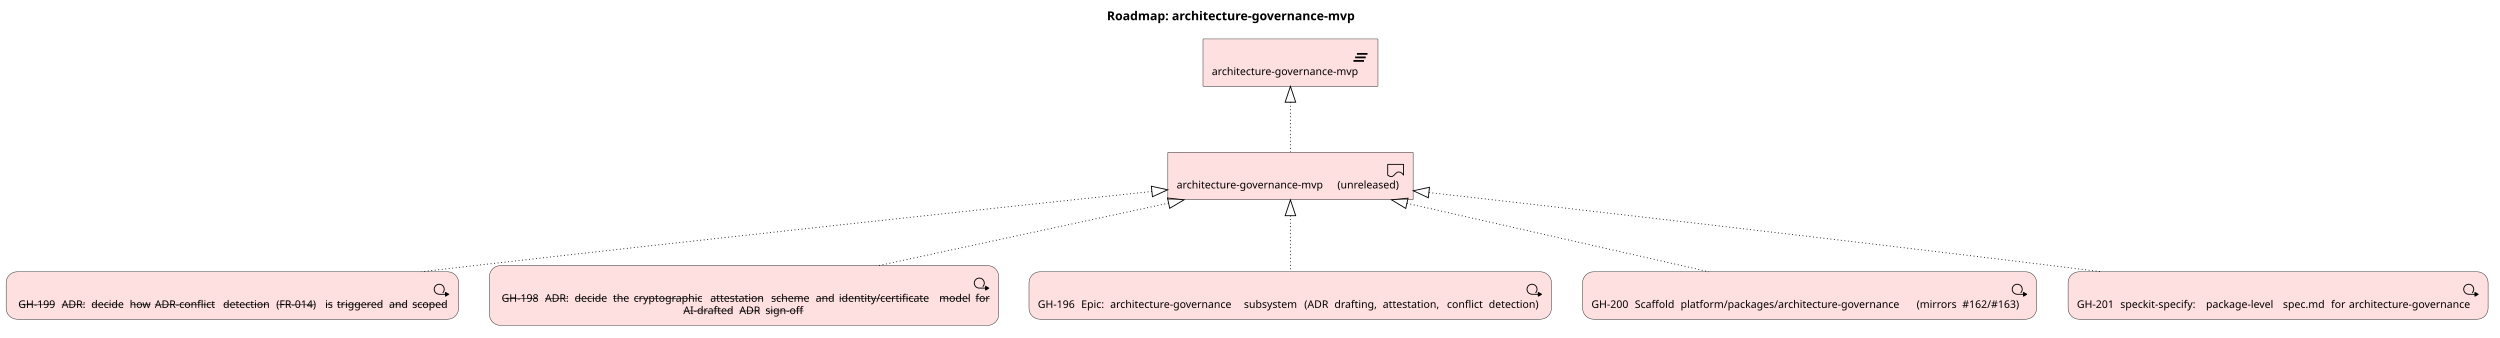
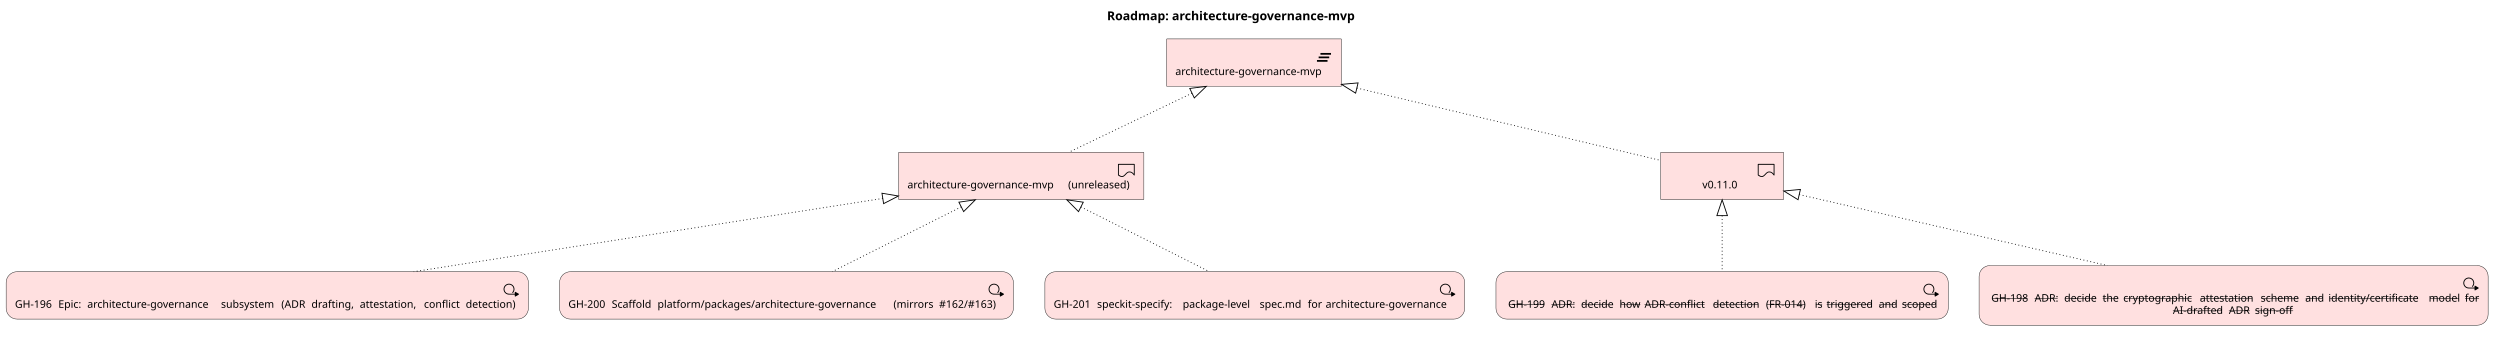
- <svg xmlns="http://www.w3.org/2000/svg" version="1.1" data-diagram-type="DESCRIPTION" style="width:2845px;height:384px;background:#FFFFFF;" width="2845px" height="384px" viewBox="0 0 2845 384" zoomAndPan="magnify" preserveAspectRatio="none" contentStyleType="text/css">
+ <svg xmlns="http://www.w3.org/2000/svg" version="1.1" data-diagram-type="DESCRIPTION" style="width:2846px;height:384px;background:#FFFFFF;" width="2846px" height="384px" viewBox="0 0 2846 384" zoomAndPan="magnify" preserveAspectRatio="none" contentStyleType="text/css">
  <defs />
  <g font-family="sans-serif" lengthAdjust="spacing">
    <g class="title" data-source-line="3">
-       <text x="1259.696" y="22.995" fill="#000" font-size="14" textLength="319.054" font-weight="700">Roadmap: architecture-governance-mvp</text>
+       <text x="1260.223" y="22.995" fill="#000" font-size="14" textLength="319.054" font-weight="700">Roadmap: architecture-governance-mvp</text>
    </g>
    <g class="entity" data-qualified-name="e_idad2f68e0eed354" id="ent0001" data-source-line="314">
-       <rect x="1329" y="173.297" width="279.154" height="53.969" fill="#FFE0E0" style="stroke:#181818;stroke-width:0.5;" rx="0.5" ry="0.5" />
-       <path d="M1579.199,186.577 A0.5,0.5 0 0 0 1578.699,187.077 L1578.699,199.284 A0.5,0.5 0 0 0 1578.9,199.686 C1580.772,201.081 1582.267,201.598 1583.553,201.495 C1584.838,201.392 1585.819,200.671 1586.656,199.846 C1587.494,199.022 1588.227,198.076 1589.035,197.374 C1589.843,196.671 1590.683,196.212 1591.83,196.245 C1593.263,196.287 1594.158,196.75 1594.9,197.388 C1595.643,198.025 1596.211,198.86 1596.879,199.616 A0.5,0.5 0 0 0 1597.754,199.286 C1597.757,196.837 1597.754,187.077 1597.754,187.077 A0.5,0.5 0 0 0 1597.254,186.577 M1579.699,187.577 L1596.754,187.577 C1596.754,188.234 1596.756,194.724 1596.754,197.975 C1596.379,197.513 1596.059,197.062 1595.553,196.627 C1594.68,195.877 1593.507,195.292 1591.86,195.244 C1590.419,195.203 1589.292,195.824 1588.379,196.617 C1587.467,197.411 1586.724,198.376 1585.955,199.133 C1585.187,199.89 1584.431,200.42 1583.473,200.496 C1582.557,200.569 1581.342,200.178 1579.7,199" fill="#000" />
-       <text x="1339" y="214.436" fill="#000" font-size="12" textLength="179.127" font-family="Verdana">architecture-governance-mvp</text>
-       <text x="1518.127" y="214.436" fill="#000" font-size="12" font-family="Verdana"> </text>
-       <text x="1521.941" y="214.436" fill="#000" font-size="12" textLength="76.213" font-family="Verdana">(unreleased)</text>
+       <rect x="1023" y="173.297" width="279.154" height="53.969" fill="#FFE0E0" style="stroke:#181818;stroke-width:0.5;" rx="0.5" ry="0.5" />
+       <path d="M1273.199,186.577 A0.5,0.5 0 0 0 1272.699,187.077 L1272.699,199.284 A0.5,0.5 0 0 0 1272.9,199.686 C1274.772,201.081 1276.267,201.598 1277.553,201.495 C1278.838,201.392 1279.819,200.671 1280.656,199.846 C1281.494,199.022 1282.227,198.076 1283.035,197.374 C1283.843,196.671 1284.683,196.212 1285.83,196.245 C1287.263,196.287 1288.158,196.75 1288.9,197.388 C1289.643,198.025 1290.211,198.86 1290.879,199.616 A0.5,0.5 0 0 0 1291.754,199.286 C1291.757,196.837 1291.754,187.077 1291.754,187.077 A0.5,0.5 0 0 0 1291.254,186.577 M1273.699,187.577 L1290.754,187.577 C1290.754,188.234 1290.756,194.724 1290.754,197.975 C1290.379,197.513 1290.059,197.062 1289.553,196.627 C1288.68,195.877 1287.507,195.292 1285.86,195.244 C1284.419,195.203 1283.292,195.824 1282.379,196.617 C1281.467,197.411 1280.724,198.376 1279.955,199.133 C1279.187,199.89 1278.431,200.42 1277.473,200.496 C1276.557,200.569 1275.342,200.178 1273.7,199" fill="#000" />
+       <text x="1033" y="214.436" fill="#000" font-size="12" textLength="179.127" font-family="Verdana">architecture-governance-mvp</text>
+       <text x="1212.127" y="214.436" fill="#000" font-size="12" font-family="Verdana"> </text>
+       <text x="1215.941" y="214.436" fill="#000" font-size="12" textLength="76.213" font-family="Verdana">(unreleased)</text>
    </g>
-     <g class="entity" data-qualified-name="e_id9a4ea130888954" id="ent0002" data-source-line="320">
-       <rect x="1369" y="44.297" width="199.127" height="53.969" fill="#FFE0E0" style="stroke:#181818;stroke-width:0.5;" rx="0.5" ry="0.5" />
-       <path d="M1544.2,60.297 L1544.2,62.297 L1556.219,62.297 L1556.219,60.297 M1542.164,64.318 L1542.164,66.318 L1554.184,66.318 L1554.184,64.318 M1540.223,68.318 L1540.223,70.319 L1552.244,70.319 L1552.244,68.318" fill="#000" />
-       <text x="1379" y="85.436" fill="#000" font-size="12" textLength="179.127" font-family="Verdana">architecture-governance-mvp</text>
+     <g class="entity" data-qualified-name="e_id1ae5ab16e4af56" id="ent0002" data-source-line="314">
+       <rect x="1890.5" y="173.297" width="140" height="53.969" fill="#FFE0E0" style="stroke:#181818;stroke-width:0.5;" rx="0.5" ry="0.5" />
+       <path d="M2001.545,186.577 A0.5,0.5 0 0 0 2001.045,187.077 L2001.045,199.284 A0.5,0.5 0 0 0 2001.246,199.686 C2003.117,201.081 2004.613,201.598 2005.898,201.495 C2007.184,201.392 2008.164,200.671 2009.002,199.846 C2009.84,199.022 2010.573,198.076 2011.381,197.374 C2012.189,196.671 2013.029,196.212 2014.176,196.245 C2015.609,196.287 2016.504,196.75 2017.246,197.388 C2017.988,198.025 2018.556,198.86 2019.225,199.616 A0.5,0.5 0 0 0 2020.1,199.286 C2020.103,196.837 2020.1,187.077 2020.1,187.077 A0.5,0.5 0 0 0 2019.6,186.577 M2002.045,187.577 L2019.1,187.577 C2019.1,188.234 2019.102,194.724 2019.1,197.975 C2018.724,197.513 2018.405,197.062 2017.899,196.627 C2017.026,195.877 2015.853,195.292 2014.205,195.244 C2012.765,195.203 2011.638,195.824 2010.725,196.617 C2009.812,197.411 2009.07,198.376 2008.301,199.133 C2007.532,199.89 2006.777,200.42 2005.819,200.496 C2004.903,200.569 2003.687,200.178 2002.045,199" fill="#000" />
+       <text x="1937.865" y="214.436" fill="#000" font-size="12" textLength="45.27" font-family="Verdana">v0.11.0</text>
    </g>
-     <g class="entity" data-qualified-name="e_id2091f517660f52" id="ent0003" data-source-line="311">
-       <rect x="7" y="309.297" width="514.9" height="53.969" fill="#FFE0E0" style="stroke:#181818;stroke-width:0.5;" rx="12.5" ry="12.5" />
-       <path d="M500.207,322.977 C499.946,322.961 499.682,322.962 499.419,322.98 C498.716,323.028 498.013,323.197 497.339,323.494 C494.644,324.681 493.153,327.606 493.774,330.485 C494.388,333.329 496.901,335.364 499.801,335.384 A0.5,0.5 0 0 0 499.843,335.386 L506.421,335.386 L506.421,337.13 A0.5,0.5 0 0 0 507.175,337.56 L511.011,335.318 A0.5,0.5 0 0 0 511.073,335.166 A0.5,0.5 0 0 0 511.192,335.133 A0.5,0.5 0 0 0 511.149,334.978 A0.5,0.5 0 0 0 511.048,334.607 A0.5,0.5 0 0 0 511.005,334.451 L507.169,332.263 A0.5,0.5 0 0 0 506.421,332.697 L506.421,334.386 L499.946,334.386 A0.5,0.5 0 0 0 499.896,334.384 C497.419,334.409 495.273,332.696 494.751,330.275 C494.228,327.854 495.477,325.407 497.743,324.408 C500.009,323.409 502.657,324.141 504.091,326.16 C505.525,328.179 505.343,330.919 503.653,332.73 A0.5,0.5 0 0 0 503.677,333.437 A0.5,0.5 0 0 0 504.384,333.412 C506.393,331.258 506.613,327.981 504.907,325.58 C503.788,324.004 502.039,323.086 500.207,322.977" fill="#000" />
-       <text x="17" y="350.436" fill="#000" font-size="12" font-family="Verdana"> </text>
-       <text x="20.814" y="350.436" fill="#000" font-size="12" textLength="45.557" text-decoration="line-through" font-family="Verdana">GH-199</text>
-       <text x="66.371" y="350.436" fill="#000" font-size="12" text-decoration="line-through" font-family="Verdana"> </text>
-       <text x="70.186" y="350.436" fill="#000" font-size="12" textLength="29.83" text-decoration="line-through" font-family="Verdana">ADR:</text>
-       <text x="100.016" y="350.436" fill="#000" font-size="12" text-decoration="line-through" font-family="Verdana"> </text>
-       <text x="103.83" y="350.436" fill="#000" font-size="12" textLength="39.932" text-decoration="line-through" font-family="Verdana">decide</text>
-       <text x="143.762" y="350.436" fill="#000" font-size="12" text-decoration="line-through" font-family="Verdana"> </text>
-       <text x="147.576" y="350.436" fill="#000" font-size="12" textLength="24.762" text-decoration="line-through" font-family="Verdana">how</text>
-       <text x="172.338" y="350.436" fill="#000" font-size="12" text-decoration="line-through" font-family="Verdana"> </text>
-       <text x="176.152" y="350.436" fill="#000" font-size="12" textLength="73.857" text-decoration="line-through" font-family="Verdana">ADR-conflict</text>
-       <text x="250.01" y="350.436" fill="#000" font-size="12" text-decoration="line-through" font-family="Verdana"> </text>
-       <text x="253.824" y="350.436" fill="#000" font-size="12" textLength="56.672" text-decoration="line-through" font-family="Verdana">detection</text>
-       <text x="310.496" y="350.436" fill="#000" font-size="12" text-decoration="line-through" font-family="Verdana"> </text>
-       <text x="314.311" y="350.436" fill="#000" font-size="12" textLength="51.838" text-decoration="line-through" font-family="Verdana">(FR-014)</text>
-       <text x="366.148" y="350.436" fill="#000" font-size="12" text-decoration="line-through" font-family="Verdana"> </text>
-       <text x="369.963" y="350.436" fill="#000" font-size="12" textLength="9.586" text-decoration="line-through" font-family="Verdana">is</text>
-       <text x="379.549" y="350.436" fill="#000" font-size="12" text-decoration="line-through" font-family="Verdana"> </text>
-       <text x="383.363" y="350.436" fill="#000" font-size="12" textLength="55.523" text-decoration="line-through" font-family="Verdana">triggered</text>
-       <text x="438.887" y="350.436" fill="#000" font-size="12" text-decoration="line-through" font-family="Verdana"> </text>
-       <text x="442.701" y="350.436" fill="#000" font-size="12" textLength="22.576" text-decoration="line-through" font-family="Verdana">and</text>
-       <text x="465.277" y="350.436" fill="#000" font-size="12" text-decoration="line-through" font-family="Verdana"> </text>
-       <text x="469.092" y="350.436" fill="#000" font-size="12" textLength="42.809" text-decoration="line-through" font-family="Verdana">scoped</text>
+     <g class="entity" data-qualified-name="e_id9a4ea130888954" id="ent0003" data-source-line="320">
+       <rect x="1328" y="44.297" width="199.127" height="53.969" fill="#FFE0E0" style="stroke:#181818;stroke-width:0.5;" rx="0.5" ry="0.5" />
+       <path d="M1503.2,60.297 L1503.2,62.297 L1515.219,62.297 L1515.219,60.297 M1501.164,64.318 L1501.164,66.318 L1513.184,66.318 L1513.184,64.318 M1499.223,68.318 L1499.223,70.319 L1511.244,70.319 L1511.244,68.318" fill="#000" />
+       <text x="1338" y="85.436" fill="#000" font-size="12" textLength="179.127" font-family="Verdana">architecture-governance-mvp</text>
    </g>
-     <g class="entity" data-qualified-name="e_idc9716efa418d58" id="ent0004" data-source-line="311">
-       <rect x="557" y="302.297" width="579.5" height="67.938" fill="#FFE0E0" style="stroke:#181818;stroke-width:0.5;" rx="12.5" ry="12.5" />
-       <path d="M1114.807,315.977 C1114.545,315.961 1114.282,315.962 1114.018,315.98 C1113.316,316.028 1112.612,316.197 1111.938,316.494 C1109.243,317.681 1107.752,320.606 1108.374,323.485 C1108.988,326.329 1111.5,328.364 1114.4,328.384 A0.5,0.5 0 0 0 1114.442,328.386 L1121.021,328.386 L1121.021,330.13 A0.5,0.5 0 0 0 1121.775,330.56 L1125.61,328.318 A0.5,0.5 0 0 0 1125.673,328.166 A0.5,0.5 0 0 0 1125.792,328.133 A0.5,0.5 0 0 0 1125.749,327.978 A0.5,0.5 0 0 0 1125.648,327.607 A0.5,0.5 0 0 0 1125.604,327.451 L1121.768,325.263 A0.5,0.5 0 0 0 1121.021,325.697 L1121.021,327.386 L1114.545,327.386 A0.5,0.5 0 0 0 1114.495,327.384 C1112.019,327.409 1109.873,325.696 1109.35,323.275 C1108.828,320.854 1110.076,318.407 1112.343,317.408 C1114.609,316.409 1117.256,317.141 1118.69,319.16 C1120.124,321.179 1119.942,323.919 1118.253,325.73 A0.5,0.5 0 0 0 1118.277,326.437 A0.5,0.5 0 0 0 1118.983,326.412 C1120.993,324.258 1121.212,320.981 1119.507,318.58 C1118.388,317.004 1116.639,316.086 1114.807,315.977" fill="#000" />
-       <text x="567" y="343.436" fill="#000" font-size="12" font-family="Verdana"> </text>
-       <text x="570.814" y="343.436" fill="#000" font-size="12" textLength="45.557" text-decoration="line-through" font-family="Verdana">GH-198</text>
-       <text x="616.371" y="343.436" fill="#000" font-size="12" text-decoration="line-through" font-family="Verdana"> </text>
-       <text x="620.186" y="343.436" fill="#000" font-size="12" textLength="29.83" text-decoration="line-through" font-family="Verdana">ADR:</text>
-       <text x="650.016" y="343.436" fill="#000" font-size="12" text-decoration="line-through" font-family="Verdana"> </text>
-       <text x="653.83" y="343.436" fill="#000" font-size="12" textLength="39.932" text-decoration="line-through" font-family="Verdana">decide</text>
-       <text x="693.762" y="343.436" fill="#000" font-size="12" text-decoration="line-through" font-family="Verdana"> </text>
-       <text x="697.576" y="343.436" fill="#000" font-size="12" textLength="19.693" text-decoration="line-through" font-family="Verdana">the</text>
-       <text x="717.27" y="343.436" fill="#000" font-size="12" text-decoration="line-through" font-family="Verdana"> </text>
-       <text x="721.084" y="343.436" fill="#000" font-size="12" textLength="83.355" text-decoration="line-through" font-family="Verdana">cryptographic</text>
-       <text x="804.439" y="343.436" fill="#000" font-size="12" text-decoration="line-through" font-family="Verdana"> </text>
-       <text x="808.254" y="343.436" fill="#000" font-size="12" textLength="65.443" text-decoration="line-through" font-family="Verdana">attestation</text>
-       <text x="873.697" y="343.436" fill="#000" font-size="12" text-decoration="line-through" font-family="Verdana"> </text>
-       <text x="877.512" y="343.436" fill="#000" font-size="12" textLength="46.91" text-decoration="line-through" font-family="Verdana">scheme</text>
-       <text x="924.422" y="343.436" fill="#000" font-size="12" text-decoration="line-through" font-family="Verdana"> </text>
-       <text x="928.236" y="343.436" fill="#000" font-size="12" textLength="22.576" text-decoration="line-through" font-family="Verdana">and</text>
-       <text x="950.813" y="343.436" fill="#000" font-size="12" text-decoration="line-through" font-family="Verdana"> </text>
-       <text x="954.627" y="343.436" fill="#000" font-size="12" textLength="110.379" text-decoration="line-through" font-family="Verdana">identity/certificate</text>
-       <text x="1065.006" y="343.436" fill="#000" font-size="12" text-decoration="line-through" font-family="Verdana"> </text>
-       <text x="1068.82" y="343.436" fill="#000" font-size="12" textLength="37.365" text-decoration="line-through" font-family="Verdana">model</text>
-       <text x="1106.186" y="343.436" fill="#000" font-size="12" text-decoration="line-through" font-family="Verdana"> </text>
-       <text x="1110" y="343.436" fill="#000" font-size="12" textLength="16.5" text-decoration="line-through" font-family="Verdana">for</text>
-       <text x="777.621" y="357.404" fill="#000" font-size="12" textLength="59.912" text-decoration="line-through" font-family="Verdana">AI-drafted</text>
-       <text x="837.533" y="357.404" fill="#000" font-size="12" text-decoration="line-through" font-family="Verdana"> </text>
-       <text x="841.348" y="357.404" fill="#000" font-size="12" textLength="25.787" text-decoration="line-through" font-family="Verdana">ADR</text>
-       <text x="867.135" y="357.404" fill="#000" font-size="12" text-decoration="line-through" font-family="Verdana"> </text>
-       <text x="870.949" y="357.404" fill="#000" font-size="12" textLength="44.93" text-decoration="line-through" font-family="Verdana">sign-off</text>
+     <g class="entity" data-qualified-name="e_id2091f517660f52" id="ent0004" data-source-line="311">
+       <rect x="1703" y="309.297" width="514.9" height="53.969" fill="#FFE0E0" style="stroke:#181818;stroke-width:0.5;" rx="12.5" ry="12.5" />
+       <path d="M2196.207,322.977 C2195.946,322.961 2195.682,322.962 2195.419,322.98 C2194.716,323.028 2194.013,323.197 2193.339,323.494 C2190.644,324.681 2189.153,327.606 2189.774,330.485 C2190.388,333.329 2192.901,335.364 2195.801,335.384 A0.5,0.5 0 0 0 2195.843,335.386 L2202.421,335.386 L2202.421,337.13 A0.5,0.5 0 0 0 2203.175,337.56 L2207.011,335.318 A0.5,0.5 0 0 0 2207.073,335.166 A0.5,0.5 0 0 0 2207.192,335.133 A0.5,0.5 0 0 0 2207.149,334.978 A0.5,0.5 0 0 0 2207.048,334.607 A0.5,0.5 0 0 0 2207.005,334.451 L2203.169,332.263 A0.5,0.5 0 0 0 2202.421,332.697 L2202.421,334.386 L2195.946,334.386 A0.5,0.5 0 0 0 2195.896,334.384 C2193.419,334.409 2191.273,332.696 2190.751,330.275 C2190.228,327.854 2191.477,325.407 2193.743,324.408 C2196.009,323.409 2198.657,324.141 2200.091,326.16 C2201.525,328.179 2201.343,330.919 2199.653,332.73 A0.5,0.5 0 0 0 2199.677,333.437 A0.5,0.5 0 0 0 2200.384,333.412 C2202.393,331.258 2202.613,327.981 2200.907,325.58 C2199.788,324.004 2198.039,323.086 2196.207,322.977" fill="#000" />
+       <text x="1713" y="350.436" fill="#000" font-size="12" font-family="Verdana"> </text>
+       <text x="1716.814" y="350.436" fill="#000" font-size="12" textLength="45.557" text-decoration="line-through" font-family="Verdana">GH-199</text>
+       <text x="1762.371" y="350.436" fill="#000" font-size="12" text-decoration="line-through" font-family="Verdana"> </text>
+       <text x="1766.186" y="350.436" fill="#000" font-size="12" textLength="29.83" text-decoration="line-through" font-family="Verdana">ADR:</text>
+       <text x="1796.016" y="350.436" fill="#000" font-size="12" text-decoration="line-through" font-family="Verdana"> </text>
+       <text x="1799.83" y="350.436" fill="#000" font-size="12" textLength="39.932" text-decoration="line-through" font-family="Verdana">decide</text>
+       <text x="1839.762" y="350.436" fill="#000" font-size="12" text-decoration="line-through" font-family="Verdana"> </text>
+       <text x="1843.576" y="350.436" fill="#000" font-size="12" textLength="24.762" text-decoration="line-through" font-family="Verdana">how</text>
+       <text x="1868.338" y="350.436" fill="#000" font-size="12" text-decoration="line-through" font-family="Verdana"> </text>
+       <text x="1872.152" y="350.436" fill="#000" font-size="12" textLength="73.857" text-decoration="line-through" font-family="Verdana">ADR-conflict</text>
+       <text x="1946.01" y="350.436" fill="#000" font-size="12" text-decoration="line-through" font-family="Verdana"> </text>
+       <text x="1949.824" y="350.436" fill="#000" font-size="12" textLength="56.672" text-decoration="line-through" font-family="Verdana">detection</text>
+       <text x="2006.496" y="350.436" fill="#000" font-size="12" text-decoration="line-through" font-family="Verdana"> </text>
+       <text x="2010.311" y="350.436" fill="#000" font-size="12" textLength="51.838" text-decoration="line-through" font-family="Verdana">(FR-014)</text>
+       <text x="2062.148" y="350.436" fill="#000" font-size="12" text-decoration="line-through" font-family="Verdana"> </text>
+       <text x="2065.963" y="350.436" fill="#000" font-size="12" textLength="9.586" text-decoration="line-through" font-family="Verdana">is</text>
+       <text x="2075.549" y="350.436" fill="#000" font-size="12" text-decoration="line-through" font-family="Verdana"> </text>
+       <text x="2079.363" y="350.436" fill="#000" font-size="12" textLength="55.523" text-decoration="line-through" font-family="Verdana">triggered</text>
+       <text x="2134.887" y="350.436" fill="#000" font-size="12" text-decoration="line-through" font-family="Verdana"> </text>
+       <text x="2138.701" y="350.436" fill="#000" font-size="12" textLength="22.576" text-decoration="line-through" font-family="Verdana">and</text>
+       <text x="2161.277" y="350.436" fill="#000" font-size="12" text-decoration="line-through" font-family="Verdana"> </text>
+       <text x="2165.092" y="350.436" fill="#000" font-size="12" textLength="42.809" text-decoration="line-through" font-family="Verdana">scoped</text>
    </g>
-     <g class="entity" data-qualified-name="e_idd076779aefa35f" id="ent0005" data-source-line="311">
-       <rect x="1171" y="309.297" width="594.518" height="53.969" fill="#FFE0E0" style="stroke:#181818;stroke-width:0.5;" rx="12.5" ry="12.5" />
-       <path d="M1743.825,322.977 C1743.563,322.961 1743.299,322.962 1743.036,322.98 C1742.333,323.028 1741.63,323.197 1740.956,323.494 C1738.261,324.681 1736.77,327.606 1737.391,330.485 C1738.005,333.329 1740.518,335.364 1743.418,335.384 A0.5,0.5 0 0 0 1743.46,335.386 L1750.038,335.386 L1750.038,337.13 A0.5,0.5 0 0 0 1750.792,337.56 L1754.628,335.318 A0.5,0.5 0 0 0 1754.691,335.166 A0.5,0.5 0 0 0 1754.809,335.133 A0.5,0.5 0 0 0 1754.767,334.978 A0.5,0.5 0 0 0 1754.665,334.607 A0.5,0.5 0 0 0 1754.622,334.451 L1750.786,332.263 A0.5,0.5 0 0 0 1750.038,332.697 L1750.038,334.386 L1743.563,334.386 A0.5,0.5 0 0 0 1743.513,334.384 C1741.037,334.409 1738.891,332.696 1738.368,330.275 C1737.845,327.854 1739.094,325.407 1741.36,324.408 C1743.626,323.409 1746.274,324.141 1747.708,326.16 C1749.142,328.179 1748.96,330.919 1747.27,332.73 A0.5,0.5 0 0 0 1747.294,333.437 A0.5,0.5 0 0 0 1748.001,333.412 C1750.01,331.258 1750.23,327.981 1748.525,325.58 C1747.405,324.004 1745.656,323.086 1743.825,322.977" fill="#000" />
-       <text x="1181" y="350.436" fill="#000" font-size="12" textLength="45.557" font-family="Verdana">GH-196</text>
-       <text x="1226.557" y="350.436" fill="#000" font-size="12" font-family="Verdana"> </text>
-       <text x="1230.371" y="350.436" fill="#000" font-size="12" textLength="29.174" font-family="Verdana">Epic:</text>
-       <text x="1259.545" y="350.436" fill="#000" font-size="12" font-family="Verdana"> </text>
-       <text x="1263.359" y="350.436" fill="#000" font-size="12" textLength="148.389" font-family="Verdana">architecture-governance</text>
-       <text x="1411.748" y="350.436" fill="#000" font-size="12" font-family="Verdana"> </text>
-       <text x="1415.563" y="350.436" fill="#000" font-size="12" textLength="64.857" font-family="Verdana">subsystem</text>
-       <text x="1480.42" y="350.436" fill="#000" font-size="12" font-family="Verdana"> </text>
-       <text x="1484.234" y="350.436" fill="#000" font-size="12" textLength="30.469" font-family="Verdana">(ADR</text>
-       <text x="1514.703" y="350.436" fill="#000" font-size="12" font-family="Verdana"> </text>
-       <text x="1518.518" y="350.436" fill="#000" font-size="12" textLength="51.205" font-family="Verdana">drafting,</text>
-       <text x="1569.723" y="350.436" fill="#000" font-size="12" font-family="Verdana"> </text>
-       <text x="1573.537" y="350.436" fill="#000" font-size="12" textLength="69.258" font-family="Verdana">attestation,</text>
-       <text x="1642.795" y="350.436" fill="#000" font-size="12" font-family="Verdana"> </text>
-       <text x="1646.609" y="350.436" fill="#000" font-size="12" textLength="43.74" font-family="Verdana">conflict</text>
-       <text x="1690.35" y="350.436" fill="#000" font-size="12" font-family="Verdana"> </text>
-       <text x="1694.164" y="350.436" fill="#000" font-size="12" textLength="61.354" font-family="Verdana">detection)</text>
+     <g class="entity" data-qualified-name="e_idc9716efa418d58" id="ent0005" data-source-line="311">
+       <rect x="2253" y="302.297" width="579.5" height="67.938" fill="#FFE0E0" style="stroke:#181818;stroke-width:0.5;" rx="12.5" ry="12.5" />
+       <path d="M2810.807,315.977 C2810.545,315.961 2810.282,315.962 2810.018,315.98 C2809.316,316.028 2808.612,316.197 2807.938,316.494 C2805.243,317.681 2803.752,320.606 2804.374,323.485 C2804.988,326.329 2807.5,328.364 2810.4,328.384 A0.5,0.5 0 0 0 2810.442,328.386 L2817.021,328.386 L2817.021,330.13 A0.5,0.5 0 0 0 2817.775,330.56 L2821.61,328.318 A0.5,0.5 0 0 0 2821.673,328.166 A0.5,0.5 0 0 0 2821.792,328.133 A0.5,0.5 0 0 0 2821.749,327.978 A0.5,0.5 0 0 0 2821.648,327.607 A0.5,0.5 0 0 0 2821.604,327.451 L2817.768,325.263 A0.5,0.5 0 0 0 2817.021,325.697 L2817.021,327.386 L2810.545,327.386 A0.5,0.5 0 0 0 2810.495,327.384 C2808.019,327.409 2805.873,325.696 2805.35,323.275 C2804.828,320.854 2806.076,318.407 2808.343,317.408 C2810.609,316.409 2813.256,317.141 2814.69,319.16 C2816.124,321.179 2815.942,323.919 2814.253,325.73 A0.5,0.5 0 0 0 2814.277,326.437 A0.5,0.5 0 0 0 2814.983,326.412 C2816.993,324.258 2817.212,320.981 2815.507,318.58 C2814.388,317.004 2812.639,316.086 2810.807,315.977" fill="#000" />
+       <text x="2263" y="343.436" fill="#000" font-size="12" font-family="Verdana"> </text>
+       <text x="2266.814" y="343.436" fill="#000" font-size="12" textLength="45.557" text-decoration="line-through" font-family="Verdana">GH-198</text>
+       <text x="2312.371" y="343.436" fill="#000" font-size="12" text-decoration="line-through" font-family="Verdana"> </text>
+       <text x="2316.186" y="343.436" fill="#000" font-size="12" textLength="29.83" text-decoration="line-through" font-family="Verdana">ADR:</text>
+       <text x="2346.016" y="343.436" fill="#000" font-size="12" text-decoration="line-through" font-family="Verdana"> </text>
+       <text x="2349.83" y="343.436" fill="#000" font-size="12" textLength="39.932" text-decoration="line-through" font-family="Verdana">decide</text>
+       <text x="2389.762" y="343.436" fill="#000" font-size="12" text-decoration="line-through" font-family="Verdana"> </text>
+       <text x="2393.576" y="343.436" fill="#000" font-size="12" textLength="19.693" text-decoration="line-through" font-family="Verdana">the</text>
+       <text x="2413.27" y="343.436" fill="#000" font-size="12" text-decoration="line-through" font-family="Verdana"> </text>
+       <text x="2417.084" y="343.436" fill="#000" font-size="12" textLength="83.355" text-decoration="line-through" font-family="Verdana">cryptographic</text>
+       <text x="2500.439" y="343.436" fill="#000" font-size="12" text-decoration="line-through" font-family="Verdana"> </text>
+       <text x="2504.254" y="343.436" fill="#000" font-size="12" textLength="65.443" text-decoration="line-through" font-family="Verdana">attestation</text>
+       <text x="2569.697" y="343.436" fill="#000" font-size="12" text-decoration="line-through" font-family="Verdana"> </text>
+       <text x="2573.512" y="343.436" fill="#000" font-size="12" textLength="46.91" text-decoration="line-through" font-family="Verdana">scheme</text>
+       <text x="2620.422" y="343.436" fill="#000" font-size="12" text-decoration="line-through" font-family="Verdana"> </text>
+       <text x="2624.236" y="343.436" fill="#000" font-size="12" textLength="22.576" text-decoration="line-through" font-family="Verdana">and</text>
+       <text x="2646.813" y="343.436" fill="#000" font-size="12" text-decoration="line-through" font-family="Verdana"> </text>
+       <text x="2650.627" y="343.436" fill="#000" font-size="12" textLength="110.379" text-decoration="line-through" font-family="Verdana">identity/certificate</text>
+       <text x="2761.006" y="343.436" fill="#000" font-size="12" text-decoration="line-through" font-family="Verdana"> </text>
+       <text x="2764.82" y="343.436" fill="#000" font-size="12" textLength="37.365" text-decoration="line-through" font-family="Verdana">model</text>
+       <text x="2802.186" y="343.436" fill="#000" font-size="12" text-decoration="line-through" font-family="Verdana"> </text>
+       <text x="2806" y="343.436" fill="#000" font-size="12" textLength="16.5" text-decoration="line-through" font-family="Verdana">for</text>
+       <text x="2473.621" y="357.404" fill="#000" font-size="12" textLength="59.912" text-decoration="line-through" font-family="Verdana">AI-drafted</text>
+       <text x="2533.533" y="357.404" fill="#000" font-size="12" text-decoration="line-through" font-family="Verdana"> </text>
+       <text x="2537.348" y="357.404" fill="#000" font-size="12" textLength="25.787" text-decoration="line-through" font-family="Verdana">ADR</text>
+       <text x="2563.135" y="357.404" fill="#000" font-size="12" text-decoration="line-through" font-family="Verdana"> </text>
+       <text x="2566.949" y="357.404" fill="#000" font-size="12" textLength="44.93" text-decoration="line-through" font-family="Verdana">sign-off</text>
    </g>
-     <g class="entity" data-qualified-name="e_idd5ad8aebff5457" id="ent0006" data-source-line="311">
-       <rect x="1801" y="309.297" width="516.664" height="53.969" fill="#FFE0E0" style="stroke:#181818;stroke-width:0.5;" rx="12.5" ry="12.5" />
-       <path d="M2295.971,322.977 C2295.709,322.961 2295.446,322.962 2295.182,322.98 C2294.48,323.028 2293.776,323.197 2293.102,323.494 C2290.407,324.681 2288.916,327.606 2289.538,330.485 C2290.152,333.329 2292.664,335.364 2295.564,335.384 A0.5,0.5 0 0 0 2295.606,335.386 L2302.185,335.386 L2302.185,337.13 A0.5,0.5 0 0 0 2302.939,337.56 L2306.775,335.318 A0.5,0.5 0 0 0 2306.837,335.166 A0.5,0.5 0 0 0 2306.956,335.133 A0.5,0.5 0 0 0 2306.913,334.978 A0.5,0.5 0 0 0 2306.812,334.607 A0.5,0.5 0 0 0 2306.768,334.451 L2302.932,332.263 A0.5,0.5 0 0 0 2302.185,332.697 L2302.185,334.386 L2295.71,334.386 A0.5,0.5 0 0 0 2295.659,334.384 C2293.183,334.409 2291.037,332.696 2290.515,330.275 C2289.992,327.854 2291.24,325.407 2293.507,324.408 C2295.773,323.409 2298.421,324.141 2299.855,326.16 C2301.289,328.179 2301.106,330.919 2299.417,332.73 A0.5,0.5 0 0 0 2299.441,333.437 A0.5,0.5 0 0 0 2300.148,333.412 C2302.157,331.258 2302.376,327.981 2300.671,325.58 C2299.552,324.004 2297.803,323.086 2295.971,322.977" fill="#000" />
-       <text x="1811" y="350.436" fill="#000" font-size="12" textLength="45.557" font-family="Verdana">GH-200</text>
-       <text x="1856.557" y="350.436" fill="#000" font-size="12" font-family="Verdana"> </text>
-       <text x="1860.371" y="350.436" fill="#000" font-size="12" textLength="48.311" font-family="Verdana">Scaffold</text>
-       <text x="1908.682" y="350.436" fill="#000" font-size="12" font-family="Verdana"> </text>
-       <text x="1912.496" y="350.436" fill="#000" font-size="12" textLength="264.797" font-family="Verdana">platform/packages/architecture-governance</text>
-       <text x="2177.293" y="350.436" fill="#000" font-size="12" font-family="Verdana"> </text>
-       <text x="2181.107" y="350.436" fill="#000" font-size="12" textLength="48.1" font-family="Verdana">(mirrors</text>
-       <text x="2229.207" y="350.436" fill="#000" font-size="12" font-family="Verdana"> </text>
-       <text x="2233.021" y="350.436" fill="#000" font-size="12" textLength="74.643" font-family="Verdana">#162/#163)</text>
+     <g class="entity" data-qualified-name="e_idd076779aefa35f" id="ent0006" data-source-line="311">
+       <rect x="7" y="309.297" width="594.518" height="53.969" fill="#FFE0E0" style="stroke:#181818;stroke-width:0.5;" rx="12.5" ry="12.5" />
+       <path d="M579.825,322.977 C579.563,322.961 579.299,322.962 579.036,322.98 C578.333,323.028 577.63,323.197 576.956,323.494 C574.261,324.681 572.77,327.606 573.391,330.485 C574.005,333.329 576.518,335.364 579.418,335.384 A0.5,0.5 0 0 0 579.46,335.386 L586.038,335.386 L586.038,337.13 A0.5,0.5 0 0 0 586.792,337.56 L590.628,335.318 A0.5,0.5 0 0 0 590.691,335.166 A0.5,0.5 0 0 0 590.809,335.133 A0.5,0.5 0 0 0 590.767,334.978 A0.5,0.5 0 0 0 590.665,334.607 A0.5,0.5 0 0 0 590.622,334.451 L586.786,332.263 A0.5,0.5 0 0 0 586.038,332.697 L586.038,334.386 L579.563,334.386 A0.5,0.5 0 0 0 579.513,334.384 C577.037,334.409 574.891,332.696 574.368,330.275 C573.845,327.854 575.094,325.407 577.36,324.408 C579.626,323.409 582.274,324.141 583.708,326.16 C585.142,328.179 584.96,330.919 583.27,332.73 A0.5,0.5 0 0 0 583.294,333.437 A0.5,0.5 0 0 0 584.001,333.412 C586.01,331.258 586.23,327.981 584.525,325.58 C583.405,324.004 581.656,323.086 579.825,322.977" fill="#000" />
+       <text x="17" y="350.436" fill="#000" font-size="12" textLength="45.557" font-family="Verdana">GH-196</text>
+       <text x="62.557" y="350.436" fill="#000" font-size="12" font-family="Verdana"> </text>
+       <text x="66.371" y="350.436" fill="#000" font-size="12" textLength="29.174" font-family="Verdana">Epic:</text>
+       <text x="95.545" y="350.436" fill="#000" font-size="12" font-family="Verdana"> </text>
+       <text x="99.359" y="350.436" fill="#000" font-size="12" textLength="148.389" font-family="Verdana">architecture-governance</text>
+       <text x="247.748" y="350.436" fill="#000" font-size="12" font-family="Verdana"> </text>
+       <text x="251.563" y="350.436" fill="#000" font-size="12" textLength="64.857" font-family="Verdana">subsystem</text>
+       <text x="316.42" y="350.436" fill="#000" font-size="12" font-family="Verdana"> </text>
+       <text x="320.234" y="350.436" fill="#000" font-size="12" textLength="30.469" font-family="Verdana">(ADR</text>
+       <text x="350.703" y="350.436" fill="#000" font-size="12" font-family="Verdana"> </text>
+       <text x="354.518" y="350.436" fill="#000" font-size="12" textLength="51.205" font-family="Verdana">drafting,</text>
+       <text x="405.723" y="350.436" fill="#000" font-size="12" font-family="Verdana"> </text>
+       <text x="409.537" y="350.436" fill="#000" font-size="12" textLength="69.258" font-family="Verdana">attestation,</text>
+       <text x="478.795" y="350.436" fill="#000" font-size="12" font-family="Verdana"> </text>
+       <text x="482.609" y="350.436" fill="#000" font-size="12" textLength="43.74" font-family="Verdana">conflict</text>
+       <text x="526.35" y="350.436" fill="#000" font-size="12" font-family="Verdana"> </text>
+       <text x="530.164" y="350.436" fill="#000" font-size="12" textLength="61.354" font-family="Verdana">detection)</text>
    </g>
-     <g class="entity" data-qualified-name="e_idf2ecb4385a2254" id="ent0007" data-source-line="311">
-       <rect x="2353.5" y="309.297" width="477.945" height="53.969" fill="#FFE0E0" style="stroke:#181818;stroke-width:0.5;" rx="12.5" ry="12.5" />
-       <path d="M2809.752,322.977 C2809.491,322.961 2809.227,322.962 2808.964,322.98 C2808.261,323.028 2807.558,323.197 2806.884,323.494 C2804.189,324.681 2802.698,327.606 2803.319,330.485 C2803.933,333.329 2806.445,335.364 2809.346,335.384 A0.5,0.5 0 0 0 2809.387,335.386 L2815.966,335.386 L2815.966,337.13 A0.5,0.5 0 0 0 2816.72,337.56 L2820.556,335.318 A0.5,0.5 0 0 0 2820.618,335.166 A0.5,0.5 0 0 0 2820.737,335.133 A0.5,0.5 0 0 0 2820.694,334.978 A0.5,0.5 0 0 0 2820.593,334.607 A0.5,0.5 0 0 0 2820.55,334.451 L2816.714,332.263 A0.5,0.5 0 0 0 2815.966,332.697 L2815.966,334.386 L2809.491,334.386 A0.5,0.5 0 0 0 2809.441,334.384 C2806.964,334.409 2804.818,332.696 2804.296,330.275 C2803.773,327.854 2805.022,325.407 2807.288,324.408 C2809.554,323.409 2812.202,324.141 2813.636,326.16 C2815.07,328.179 2814.887,330.919 2813.198,332.73 A0.5,0.5 0 0 0 2813.222,333.437 A0.5,0.5 0 0 0 2813.929,333.412 C2815.938,331.258 2816.158,327.981 2814.452,325.58 C2813.333,324.004 2811.584,323.086 2809.752,322.977" fill="#000" />
-       <text x="2363.5" y="350.436" fill="#000" font-size="12" textLength="45.557" font-family="Verdana">GH-201</text>
-       <text x="2409.057" y="350.436" fill="#000" font-size="12" font-family="Verdana"> </text>
-       <text x="2412.871" y="350.436" fill="#000" font-size="12" textLength="93.721" font-family="Verdana">speckit-specify:</text>
-       <text x="2506.592" y="350.436" fill="#000" font-size="12" font-family="Verdana"> </text>
-       <text x="2510.406" y="350.436" fill="#000" font-size="12" textLength="83.736" font-family="Verdana">package-level</text>
-       <text x="2594.143" y="350.436" fill="#000" font-size="12" font-family="Verdana"> </text>
-       <text x="2597.957" y="350.436" fill="#000" font-size="12" textLength="50.971" font-family="Verdana">spec.md</text>
-       <text x="2648.928" y="350.436" fill="#000" font-size="12" font-family="Verdana"> </text>
-       <text x="2652.742" y="350.436" fill="#000" font-size="12" textLength="16.5" font-family="Verdana">for</text>
-       <text x="2669.242" y="350.436" fill="#000" font-size="12" font-family="Verdana"> </text>
-       <text x="2673.057" y="350.436" fill="#000" font-size="12" textLength="148.389" font-family="Verdana">architecture-governance</text>
+     <g class="entity" data-qualified-name="e_idd5ad8aebff5457" id="ent0007" data-source-line="311">
+       <rect x="637" y="309.297" width="516.664" height="53.969" fill="#FFE0E0" style="stroke:#181818;stroke-width:0.5;" rx="12.5" ry="12.5" />
+       <path d="M1131.971,322.977 C1131.709,322.961 1131.446,322.962 1131.182,322.98 C1130.48,323.028 1129.776,323.197 1129.102,323.494 C1126.407,324.681 1124.916,327.606 1125.538,330.485 C1126.152,333.329 1128.664,335.364 1131.564,335.384 A0.5,0.5 0 0 0 1131.606,335.386 L1138.185,335.386 L1138.185,337.13 A0.5,0.5 0 0 0 1138.939,337.56 L1142.775,335.318 A0.5,0.5 0 0 0 1142.837,335.166 A0.5,0.5 0 0 0 1142.956,335.133 A0.5,0.5 0 0 0 1142.913,334.978 A0.5,0.5 0 0 0 1142.812,334.607 A0.5,0.5 0 0 0 1142.768,334.451 L1138.932,332.263 A0.5,0.5 0 0 0 1138.185,332.697 L1138.185,334.386 L1131.71,334.386 A0.5,0.5 0 0 0 1131.659,334.384 C1129.183,334.409 1127.037,332.696 1126.515,330.275 C1125.992,327.854 1127.24,325.407 1129.507,324.408 C1131.773,323.409 1134.421,324.141 1135.855,326.16 C1137.289,328.179 1137.106,330.919 1135.417,332.73 A0.5,0.5 0 0 0 1135.441,333.437 A0.5,0.5 0 0 0 1136.148,333.412 C1138.157,331.258 1138.376,327.981 1136.671,325.58 C1135.552,324.004 1133.803,323.086 1131.971,322.977" fill="#000" />
+       <text x="647" y="350.436" fill="#000" font-size="12" textLength="45.557" font-family="Verdana">GH-200</text>
+       <text x="692.557" y="350.436" fill="#000" font-size="12" font-family="Verdana"> </text>
+       <text x="696.371" y="350.436" fill="#000" font-size="12" textLength="48.311" font-family="Verdana">Scaffold</text>
+       <text x="744.682" y="350.436" fill="#000" font-size="12" font-family="Verdana"> </text>
+       <text x="748.496" y="350.436" fill="#000" font-size="12" textLength="264.797" font-family="Verdana">platform/packages/architecture-governance</text>
+       <text x="1013.293" y="350.436" fill="#000" font-size="12" font-family="Verdana"> </text>
+       <text x="1017.107" y="350.436" fill="#000" font-size="12" textLength="48.1" font-family="Verdana">(mirrors</text>
+       <text x="1065.207" y="350.436" fill="#000" font-size="12" font-family="Verdana"> </text>
+       <text x="1069.021" y="350.436" fill="#000" font-size="12" textLength="74.643" font-family="Verdana">#162/#163)</text>
    </g>
-     <g class="link" data-entity-1="ent0002" data-entity-2="ent0001" id="lnk9" data-source-line="349" data-link-type="extension">
-       <path d="M1468.5,116.307 C1468.5,138.077 1468.5,151.007 1468.5,172.887" style="stroke:#000;stroke-width:1;stroke-dasharray:1,3;" fill="none" id="e_id9a4ea130888954-backto-e_idad2f68e0eed354" />
-       <polygon points="1468.5,98.307,1462.5,116.307,1474.5,116.307,1468.5,98.307" fill="none" style="stroke:#000;stroke-width:1;stroke-linejoin:miter;stroke-miterlimit:10;" />
-       <text x="1469.5" y="140.436" fill="#000" font-size="12" font-family="Verdana"> </text>
+     <g class="entity" data-qualified-name="e_idf2ecb4385a2254" id="ent0008" data-source-line="311">
+       <rect x="1189.5" y="309.297" width="477.945" height="53.969" fill="#FFE0E0" style="stroke:#181818;stroke-width:0.5;" rx="12.5" ry="12.5" />
+       <path d="M1645.752,322.977 C1645.491,322.961 1645.227,322.962 1644.964,322.98 C1644.261,323.028 1643.558,323.197 1642.884,323.494 C1640.189,324.681 1638.698,327.606 1639.319,330.485 C1639.933,333.329 1642.445,335.364 1645.346,335.384 A0.5,0.5 0 0 0 1645.387,335.386 L1651.966,335.386 L1651.966,337.13 A0.5,0.5 0 0 0 1652.72,337.56 L1656.556,335.318 A0.5,0.5 0 0 0 1656.618,335.166 A0.5,0.5 0 0 0 1656.737,335.133 A0.5,0.5 0 0 0 1656.694,334.978 A0.5,0.5 0 0 0 1656.593,334.607 A0.5,0.5 0 0 0 1656.55,334.451 L1652.714,332.263 A0.5,0.5 0 0 0 1651.966,332.697 L1651.966,334.386 L1645.491,334.386 A0.5,0.5 0 0 0 1645.441,334.384 C1642.964,334.409 1640.818,332.696 1640.296,330.275 C1639.773,327.854 1641.022,325.407 1643.288,324.408 C1645.554,323.409 1648.202,324.141 1649.636,326.16 C1651.07,328.179 1650.887,330.919 1649.198,332.73 A0.5,0.5 0 0 0 1649.222,333.437 A0.5,0.5 0 0 0 1649.929,333.412 C1651.938,331.258 1652.158,327.981 1650.452,325.58 C1649.333,324.004 1647.584,323.086 1645.752,322.977" fill="#000" />
+       <text x="1199.5" y="350.436" fill="#000" font-size="12" textLength="45.557" font-family="Verdana">GH-201</text>
+       <text x="1245.057" y="350.436" fill="#000" font-size="12" font-family="Verdana"> </text>
+       <text x="1248.871" y="350.436" fill="#000" font-size="12" textLength="93.721" font-family="Verdana">speckit-specify:</text>
+       <text x="1342.592" y="350.436" fill="#000" font-size="12" font-family="Verdana"> </text>
+       <text x="1346.406" y="350.436" fill="#000" font-size="12" textLength="83.736" font-family="Verdana">package-level</text>
+       <text x="1430.143" y="350.436" fill="#000" font-size="12" font-family="Verdana"> </text>
+       <text x="1433.957" y="350.436" fill="#000" font-size="12" textLength="50.971" font-family="Verdana">spec.md</text>
+       <text x="1484.928" y="350.436" fill="#000" font-size="12" font-family="Verdana"> </text>
+       <text x="1488.742" y="350.436" fill="#000" font-size="12" textLength="16.5" font-family="Verdana">for</text>
+       <text x="1505.242" y="350.436" fill="#000" font-size="12" font-family="Verdana"> </text>
+       <text x="1509.057" y="350.436" fill="#000" font-size="12" textLength="148.389" font-family="Verdana">architecture-governance</text>
    </g>
-     <g class="link" data-entity-1="ent0001" data-entity-2="ent0003" id="lnk11" data-source-line="349" data-link-type="extension">
-       <path d="M1310.86,217.892 C1129.03,237.142 819.36,270.297 539.5,302.297 C520.03,304.527 499.79,306.877 479.52,309.257" style="stroke:#000;stroke-width:1;stroke-dasharray:1,3;" fill="none" id="e_idad2f68e0eed354-backto-e_id2091f517660f52" />
-       <polygon points="1328.76,215.997,1310.228,211.925,1311.492,223.859,1328.76,215.997" fill="none" style="stroke:#000;stroke-width:1;stroke-linejoin:miter;stroke-miterlimit:10;" />
-       <text x="923.5" y="269.436" fill="#000" font-size="12" font-family="Verdana"> </text>
+     <g class="link" data-entity-1="ent0003" data-entity-2="ent0001" id="lnk10" data-source-line="349" data-link-type="extension">
+       <path d="M1356.998,106.086 C1311.428,127.926 1262.83,151.217 1217.15,173.107" style="stroke:#000;stroke-width:1;stroke-dasharray:1,3;" fill="none" id="e_id9a4ea130888954-backto-e_idad2f68e0eed354" />
+       <polygon points="1373.23,98.307,1354.405,100.676,1359.591,111.497,1373.23,98.307" fill="none" style="stroke:#000;stroke-width:1;stroke-linejoin:miter;stroke-miterlimit:10;" />
+       <text x="1304.5" y="140.436" fill="#000" font-size="12" font-family="Verdana"> </text>
    </g>
-     <g class="link" data-entity-1="ent0001" data-entity-2="ent0004" id="lnk13" data-source-line="349" data-link-type="extension">
-       <path d="M1329.874,231.167 C1230.564,252.557 1106.96,279.187 999.76,302.277" style="stroke:#000;stroke-width:1;stroke-dasharray:1,3;" fill="none" id="e_idad2f68e0eed354-backto-e_idc9716efa418d58" />
-       <polygon points="1347.47,227.377,1328.61,225.301,1331.137,237.032,1347.47,227.377" fill="none" style="stroke:#000;stroke-width:1;stroke-linejoin:miter;stroke-miterlimit:10;" />
-       <text x="1196.5" y="269.436" fill="#000" font-size="12" font-family="Verdana"> </text>
+     <g class="link" data-entity-1="ent0003" data-entity-2="ent0002" id="lnk12" data-source-line="349" data-link-type="extension">
+       <path d="M1544.64,100.209 C1650.4,125.409 1797.31,160.417 1890.27,182.567" style="stroke:#000;stroke-width:1;stroke-dasharray:1,3;" fill="none" id="e_id9a4ea130888954-backto-e_id1ae5ab16e4af56" />
+       <polygon points="1527.13,96.037,1543.249,106.046,1546.031,94.372,1527.13,96.037" fill="none" style="stroke:#000;stroke-width:1;stroke-linejoin:miter;stroke-miterlimit:10;" />
+       <text x="1711.5" y="140.436" fill="#000" font-size="12" font-family="Verdana"> </text>
    </g>
-     <g class="link" data-entity-1="ent0001" data-entity-2="ent0005" id="lnk15" data-source-line="349" data-link-type="extension">
-       <path d="M1468.5,245.447 C1468.5,269.067 1468.5,285.617 1468.5,309.207" style="stroke:#000;stroke-width:1;stroke-dasharray:1,3;" fill="none" id="e_idad2f68e0eed354-backto-e_idd076779aefa35f" />
-       <polygon points="1468.5,227.447,1462.5,245.447,1474.5,245.447,1468.5,227.447" fill="none" style="stroke:#000;stroke-width:1;stroke-linejoin:miter;stroke-miterlimit:10;" />
-       <text x="1469.5" y="269.436" fill="#000" font-size="12" font-family="Verdana"> </text>
+     <g class="link" data-entity-1="ent0002" data-entity-2="ent0004" id="lnk14" data-source-line="349" data-link-type="extension">
+       <path d="M1960.5,245.447 C1960.5,269.067 1960.5,285.617 1960.5,309.207" style="stroke:#000;stroke-width:1;stroke-dasharray:1,3;" fill="none" id="e_id1ae5ab16e4af56-backto-e_id2091f517660f52" />
+       <polygon points="1960.5,227.447,1954.5,245.447,1966.5,245.447,1960.5,227.447" fill="none" style="stroke:#000;stroke-width:1;stroke-linejoin:miter;stroke-miterlimit:10;" />
+       <text x="1961.5" y="269.436" fill="#000" font-size="12" font-family="Verdana"> </text>
    </g>
-     <g class="link" data-entity-1="ent0001" data-entity-2="ent0006" id="lnk17" data-source-line="349" data-link-type="extension">
-       <path d="M1601.054,231.357 C1705.324,254.997 1840.63,285.667 1944.8,309.287" style="stroke:#000;stroke-width:1;stroke-dasharray:1,3;" fill="none" id="e_idad2f68e0eed354-backto-e_idd5ad8aebff5457" />
-       <polygon points="1583.5,227.377,1599.728,237.208,1602.381,225.505,1583.5,227.377" fill="none" style="stroke:#000;stroke-width:1;stroke-linejoin:miter;stroke-miterlimit:10;" />
-       <text x="1764.5" y="269.436" fill="#000" font-size="12" font-family="Verdana"> </text>
+     <g class="link" data-entity-1="ent0002" data-entity-2="ent0005" id="lnk16" data-source-line="349" data-link-type="extension">
+       <path d="M2048.241,221.496 C2139.091,242.416 2282.06,275.337 2399.16,302.297" style="stroke:#000;stroke-width:1;stroke-dasharray:1,3;" fill="none" id="e_id1ae5ab16e4af56-backto-e_idc9716efa418d58" />
+       <polygon points="2030.7,217.457,2046.895,227.343,2049.587,215.649,2030.7,217.457" fill="none" style="stroke:#000;stroke-width:1;stroke-linejoin:miter;stroke-miterlimit:10;" />
+       <text x="2252.5" y="269.436" fill="#000" font-size="12" font-family="Verdana"> </text>
    </g>
-     <g class="link" data-entity-1="ent0001" data-entity-2="ent0007" id="lnk19" data-source-line="349" data-link-type="extension">
-       <path d="M1626.095,219.087 C1797.495,238.547 2079.04,270.897 2335.5,302.297 C2353.7,304.527 2372.61,306.877 2391.55,309.267" style="stroke:#000;stroke-width:1;stroke-dasharray:1,3;" fill="none" id="e_idad2f68e0eed354-backto-e_idf2ecb4385a2254" />
-       <polygon points="1608.21,217.057,1625.418,225.049,1626.772,213.126,1608.21,217.057" fill="none" style="stroke:#000;stroke-width:1;stroke-linejoin:miter;stroke-miterlimit:10;" />
-       <text x="2073.5" y="269.436" fill="#000" font-size="12" font-family="Verdana"> </text>
+     <g class="link" data-entity-1="ent0001" data-entity-2="ent0006" id="lnk18" data-source-line="349" data-link-type="extension">
+       <path d="M1004.955,225.904 C854.065,249.464 631.62,284.207 471.05,309.287" style="stroke:#000;stroke-width:1;stroke-dasharray:1,3;" fill="none" id="e_idad2f68e0eed354-backto-e_idd076779aefa35f" />
+       <polygon points="1022.74,223.127,1004.03,219.976,1005.881,231.832,1022.74,223.127" fill="none" style="stroke:#000;stroke-width:1;stroke-linejoin:miter;stroke-miterlimit:10;" />
+       <text x="786.5" y="269.436" fill="#000" font-size="12" font-family="Verdana"> </text>
+     </g>
+     <g class="link" data-entity-1="ent0001" data-entity-2="ent0007" id="lnk20" data-source-line="349" data-link-type="extension">
+       <path d="M1094.303,235.523 C1047.253,259.143 994.49,285.617 947.48,309.207" style="stroke:#000;stroke-width:1;stroke-dasharray:1,3;" fill="none" id="e_idad2f68e0eed354-backto-e_idd5ad8aebff5457" />
+       <polygon points="1110.39,227.447,1091.611,230.16,1096.995,240.885,1110.39,227.447" fill="none" style="stroke:#000;stroke-width:1;stroke-linejoin:miter;stroke-miterlimit:10;" />
+       <text x="1046.5" y="269.436" fill="#000" font-size="12" font-family="Verdana"> </text>
+     </g>
+     <g class="link" data-entity-1="ent0001" data-entity-2="ent0008" id="lnk22" data-source-line="349" data-link-type="extension">
+       <path d="M1230.494,235.547 C1277.364,259.167 1329.88,285.617 1376.71,309.207" style="stroke:#000;stroke-width:1;stroke-dasharray:1,3;" fill="none" id="e_idad2f68e0eed354-backto-e_idf2ecb4385a2254" />
+       <polygon points="1214.42,227.447,1227.794,240.906,1233.194,230.189,1214.42,227.447" fill="none" style="stroke:#000;stroke-width:1;stroke-linejoin:miter;stroke-miterlimit:10;" />
+       <text x="1296.5" y="269.436" fill="#000" font-size="12" font-family="Verdana"> </text>
    </g>
  </g>
</svg>
